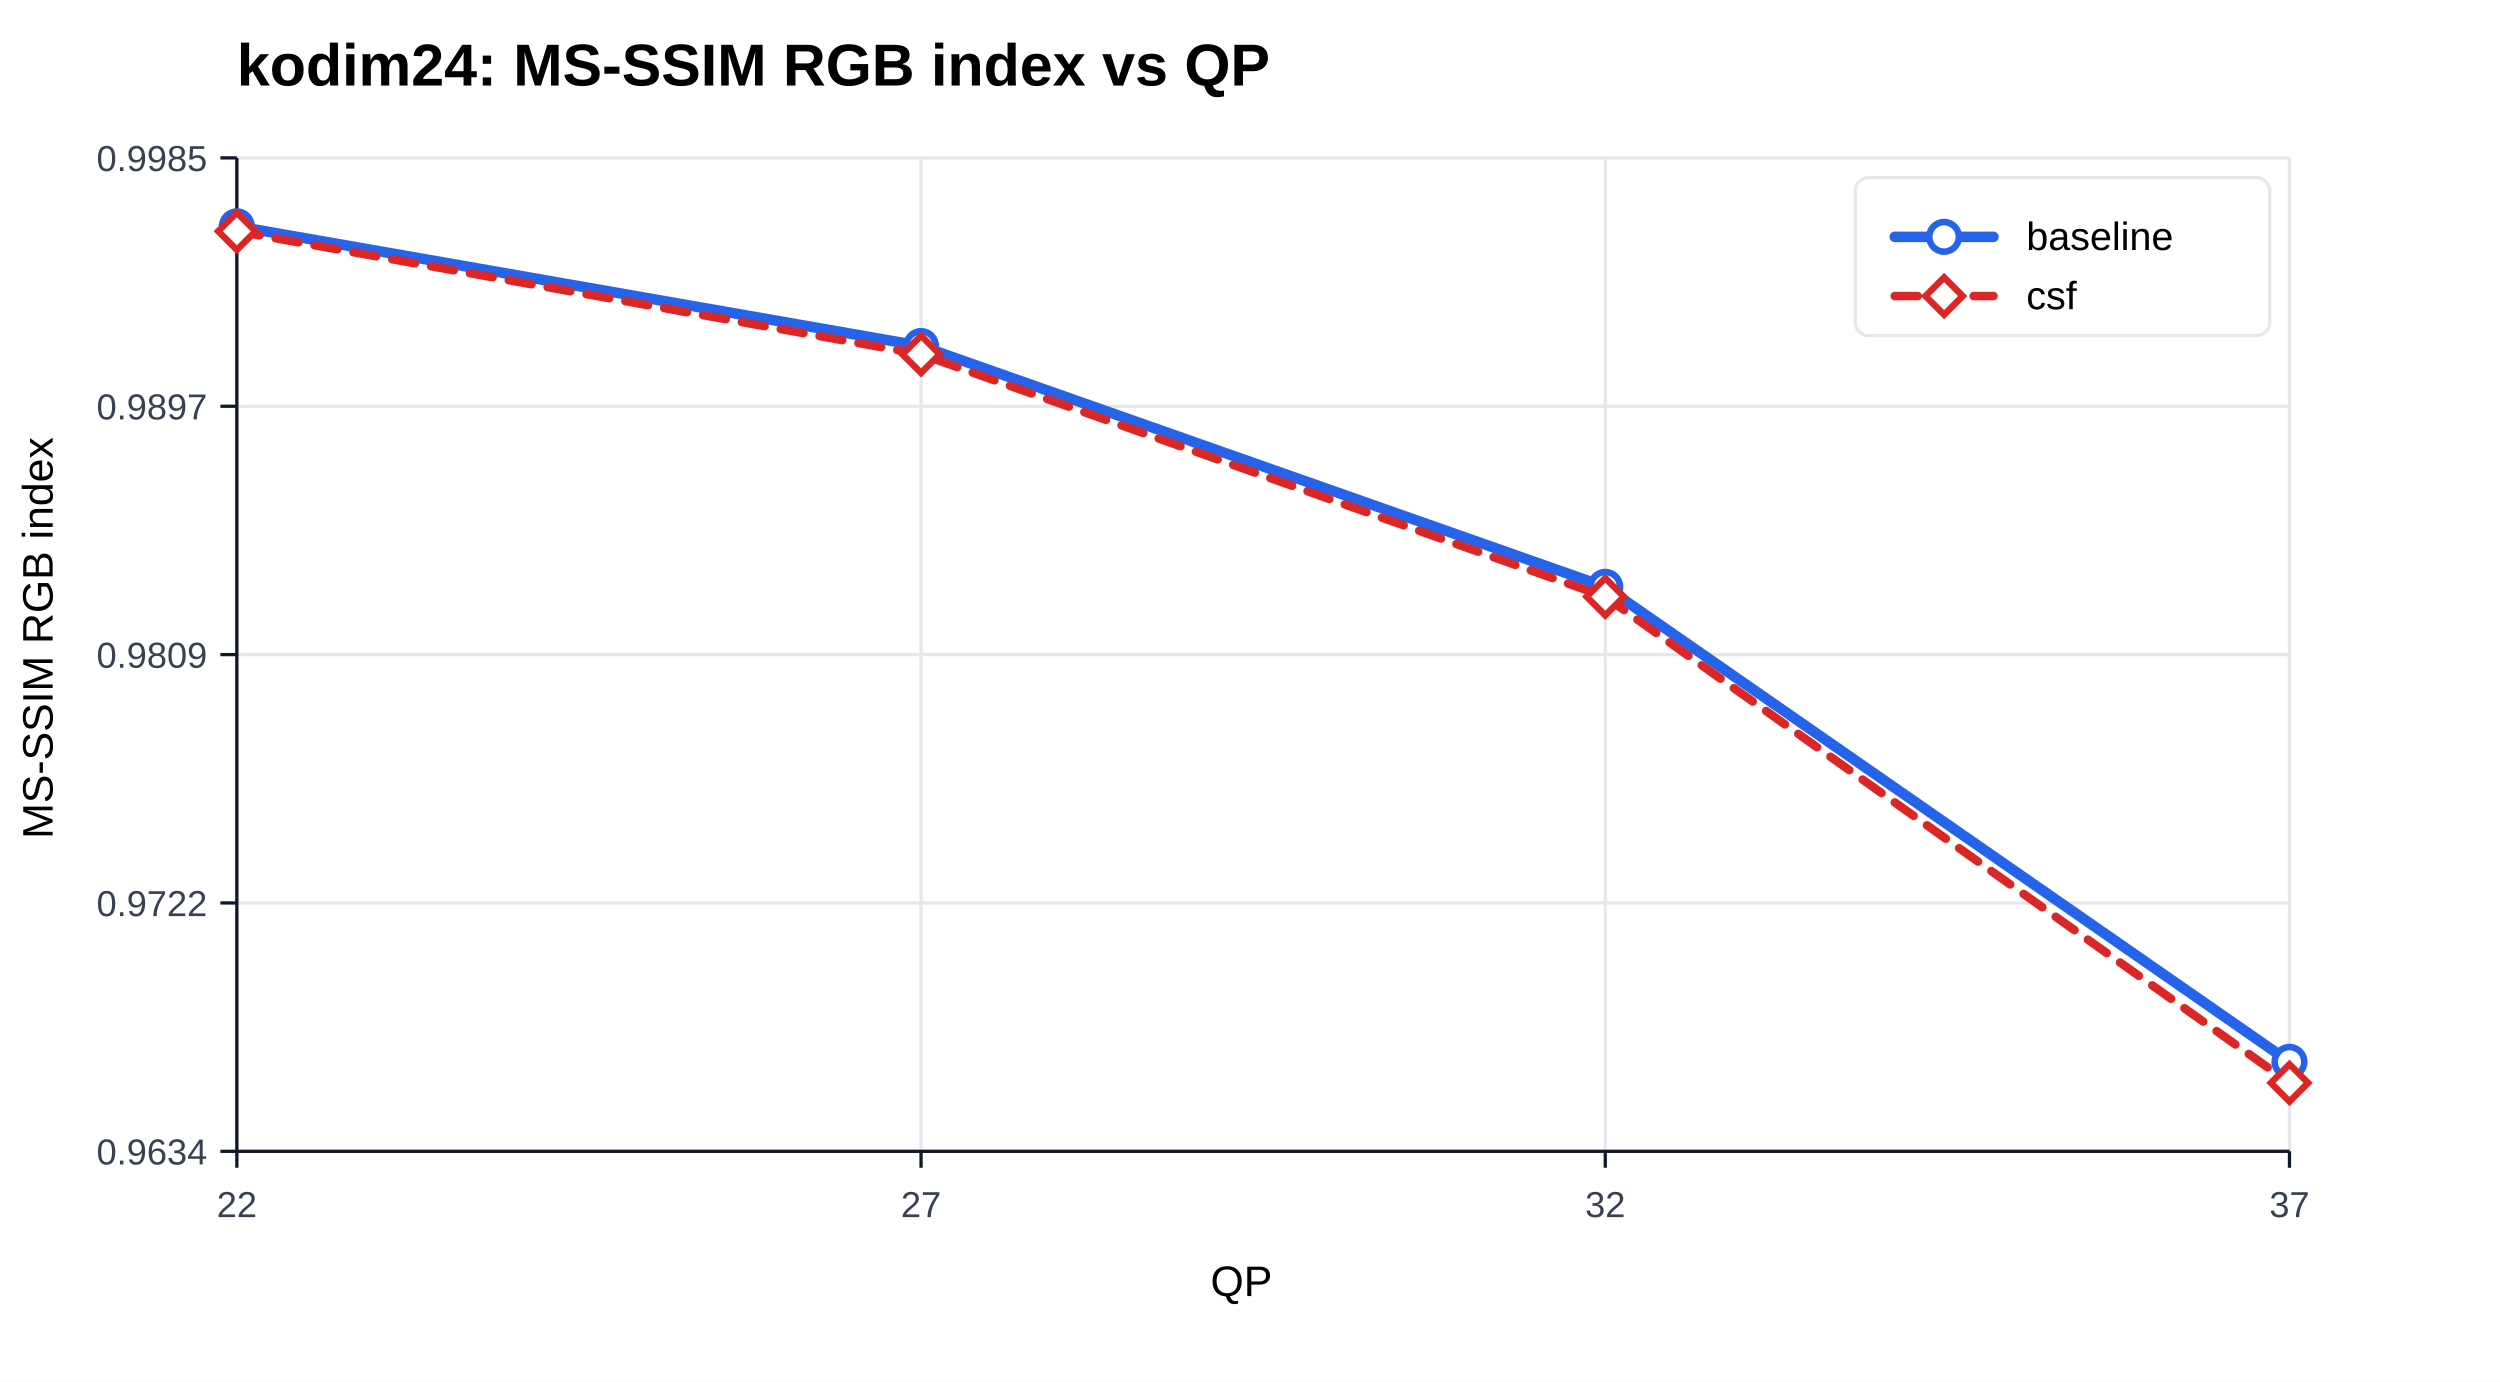
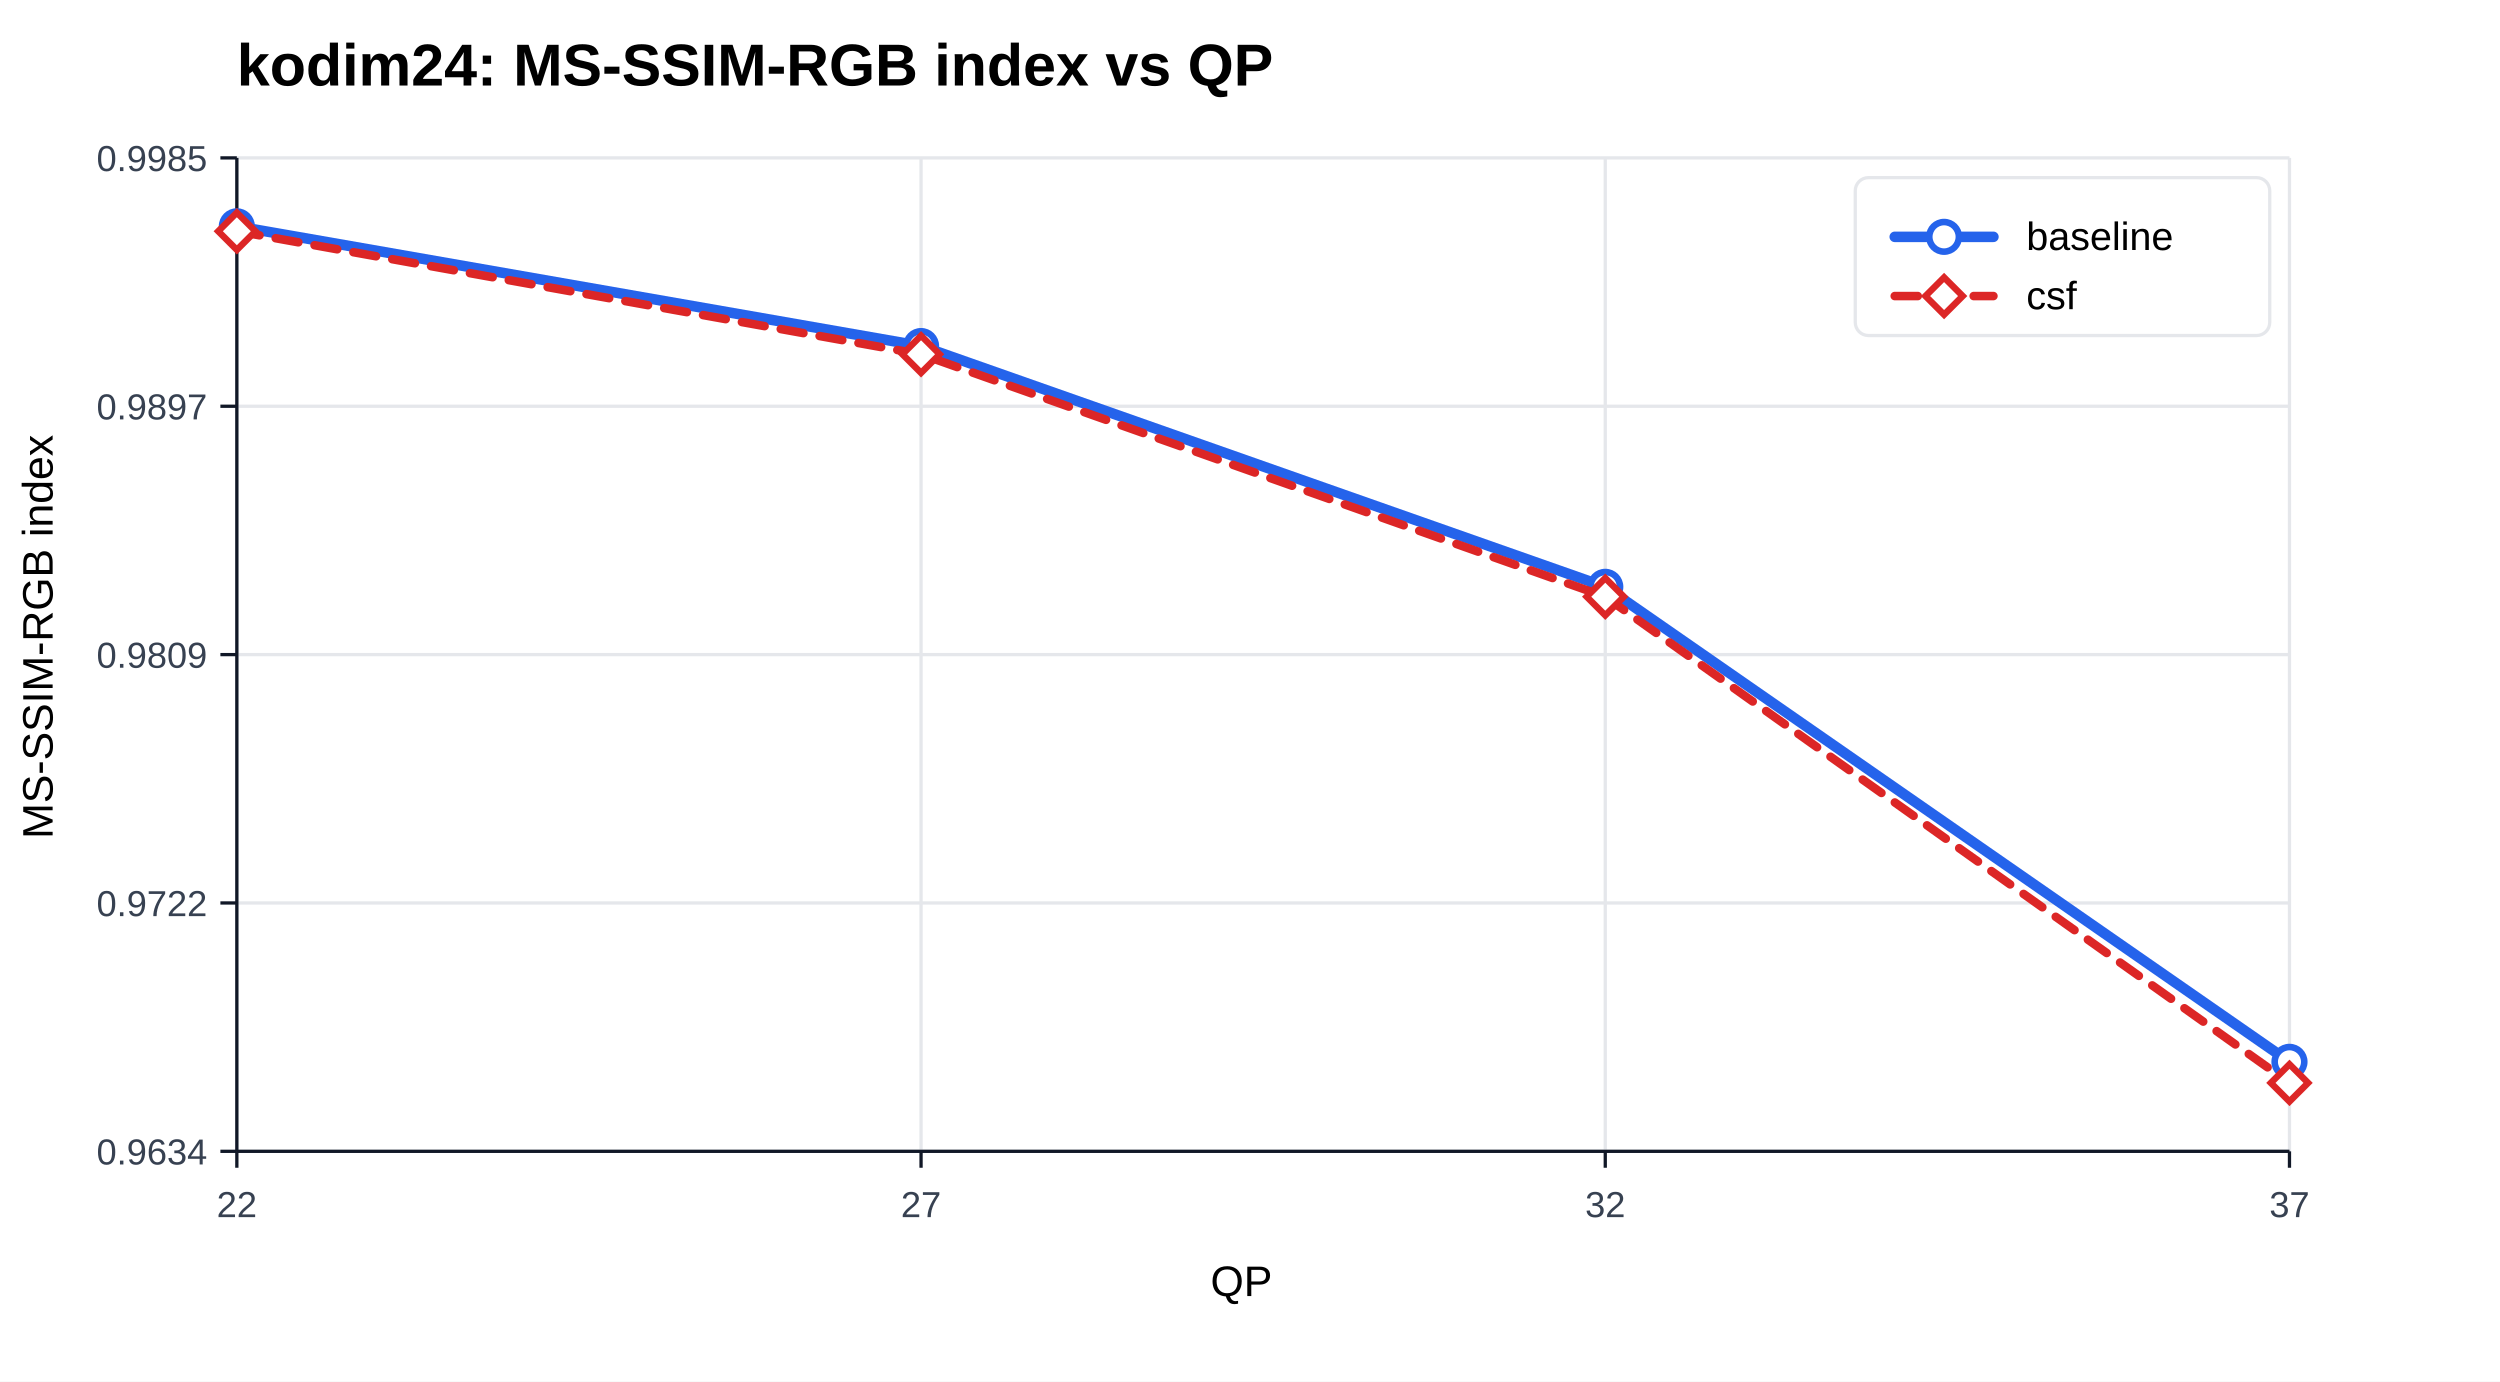
<svg xmlns="http://www.w3.org/2000/svg" width="760" height="420" viewBox="0 0 760 420">
  <rect width="100%" height="100%" fill="#ffffff" />
-   <text x="72" y="26" font-family="Arial" font-size="18" font-weight="700">kodim24: MS-SSIM RGB index vs QP</text>
+   <text x="72" y="26" font-family="Arial" font-size="18" font-weight="700">kodim24: MS-SSIM-RGB index vs QP</text>
  <line x1="72.0" y1="48" x2="72.0" y2="350" stroke="#e5e7eb" stroke-width="1" />
  <line x1="280.0" y1="48" x2="280.0" y2="350" stroke="#e5e7eb" stroke-width="1" />
  <line x1="488.0" y1="48" x2="488.0" y2="350" stroke="#e5e7eb" stroke-width="1" />
  <line x1="696.0" y1="48" x2="696.0" y2="350" stroke="#e5e7eb" stroke-width="1" />
  <line x1="72" y1="350.0" x2="696" y2="350.0" stroke="#e5e7eb" stroke-width="1" />
  <line x1="72" y1="274.5" x2="696" y2="274.5" stroke="#e5e7eb" stroke-width="1" />
  <line x1="72" y1="199.0" x2="696" y2="199.0" stroke="#e5e7eb" stroke-width="1" />
  <line x1="72" y1="123.5" x2="696" y2="123.5" stroke="#e5e7eb" stroke-width="1" />
  <line x1="72" y1="48.0" x2="696" y2="48.0" stroke="#e5e7eb" stroke-width="1" />
  <line x1="72" y1="350" x2="696" y2="350" stroke="#111827" />
  <line x1="72" y1="48" x2="72" y2="350" stroke="#111827" />
  <text x="368" y="394" font-family="Arial" font-size="13">QP</text>
-   <text x="16" y="255" font-family="Arial" font-size="13" transform="rotate(-90 16,255)">MS-SSIM RGB index</text>
+   <text x="16" y="255" font-family="Arial" font-size="13" transform="rotate(-90 16,255)">MS-SSIM-RGB index</text>
  <line x1="72.0" y1="350" x2="72.0" y2="355" stroke="#111827" />
  <text x="72.0" y="370" font-family="Arial" font-size="11" fill="#374151" text-anchor="middle">22</text>
  <line x1="280.0" y1="350" x2="280.0" y2="355" stroke="#111827" />
  <text x="280.0" y="370" font-family="Arial" font-size="11" fill="#374151" text-anchor="middle">27</text>
  <line x1="488.0" y1="350" x2="488.0" y2="355" stroke="#111827" />
  <text x="488.0" y="370" font-family="Arial" font-size="11" fill="#374151" text-anchor="middle">32</text>
  <line x1="696.0" y1="350" x2="696.0" y2="355" stroke="#111827" />
  <text x="696.0" y="370" font-family="Arial" font-size="11" fill="#374151" text-anchor="middle">37</text>
  <line x1="67" y1="350.0" x2="72" y2="350.0" stroke="#111827" />
  <text x="63" y="354.0" font-family="Arial" font-size="11" fill="#374151" text-anchor="end">0.9634</text>
  <line x1="67" y1="274.5" x2="72" y2="274.5" stroke="#111827" />
  <text x="63" y="278.5" font-family="Arial" font-size="11" fill="#374151" text-anchor="end">0.9722</text>
  <line x1="67" y1="199.0" x2="72" y2="199.0" stroke="#111827" />
  <text x="63" y="203.0" font-family="Arial" font-size="11" fill="#374151" text-anchor="end">0.9809</text>
  <line x1="67" y1="123.5" x2="72" y2="123.5" stroke="#111827" />
  <text x="63" y="127.5" font-family="Arial" font-size="11" fill="#374151" text-anchor="end">0.9897</text>
  <line x1="67" y1="48.0" x2="72" y2="48.0" stroke="#111827" />
  <text x="63" y="52.0" font-family="Arial" font-size="11" fill="#374151" text-anchor="end">0.9985</text>
  <polyline fill="none" stroke="#2563eb" stroke-width="3.2" stroke-linecap="round" stroke-linejoin="round" points="72.0,68.8 280.0,105.2 488.0,178.4 696.0,322.8" />
  <circle cx="72.0" cy="68.8" r="4.5" fill="#ffffff" stroke="#2563eb" stroke-width="2" />
  <circle cx="280.0" cy="105.2" r="4.5" fill="#ffffff" stroke="#2563eb" stroke-width="2" />
  <circle cx="488.0" cy="178.4" r="4.5" fill="#ffffff" stroke="#2563eb" stroke-width="2" />
  <circle cx="696.0" cy="322.8" r="4.5" fill="#ffffff" stroke="#2563eb" stroke-width="2" />
  <polyline fill="none" stroke="#dc2626" stroke-width="2.6" stroke-linecap="round" stroke-linejoin="round" stroke-dasharray="7 5" points="72.0,70.3 280.0,107.7 488.0,181.4 696.0,329.2" />
  <rect x="68.0" y="66.3" width="8" height="8" transform="rotate(45 72.0 70.3)" fill="#ffffff" stroke="#dc2626" stroke-width="2" />
  <rect x="276.0" y="103.7" width="8" height="8" transform="rotate(45 280.0 107.7)" fill="#ffffff" stroke="#dc2626" stroke-width="2" />
  <rect x="484.0" y="177.4" width="8" height="8" transform="rotate(45 488.0 181.4)" fill="#ffffff" stroke="#dc2626" stroke-width="2" />
  <rect x="692.0" y="325.2" width="8" height="8" transform="rotate(45 696.0 329.2)" fill="#ffffff" stroke="#dc2626" stroke-width="2" />
  <rect x="564" y="54" width="126" height="48" rx="4" fill="#ffffff" stroke="#e5e7eb" />
  <line x1="576" y1="72" x2="606" y2="72" stroke="#2563eb" stroke-width="3.2" stroke-linecap="round" />
  <circle cx="591.0" cy="72.0" r="4.5" fill="#ffffff" stroke="#2563eb" stroke-width="2" />
  <text x="616" y="76" font-family="Arial" font-size="12">baseline</text>
  <line x1="576" y1="90" x2="606" y2="90" stroke="#dc2626" stroke-width="2.6" stroke-linecap="round" stroke-dasharray="7 5" />
  <rect x="587.0" y="86.0" width="8" height="8" transform="rotate(45 591.0 90.0)" fill="#ffffff" stroke="#dc2626" stroke-width="2" />
  <text x="616" y="94" font-family="Arial" font-size="12">csf</text>
</svg>
